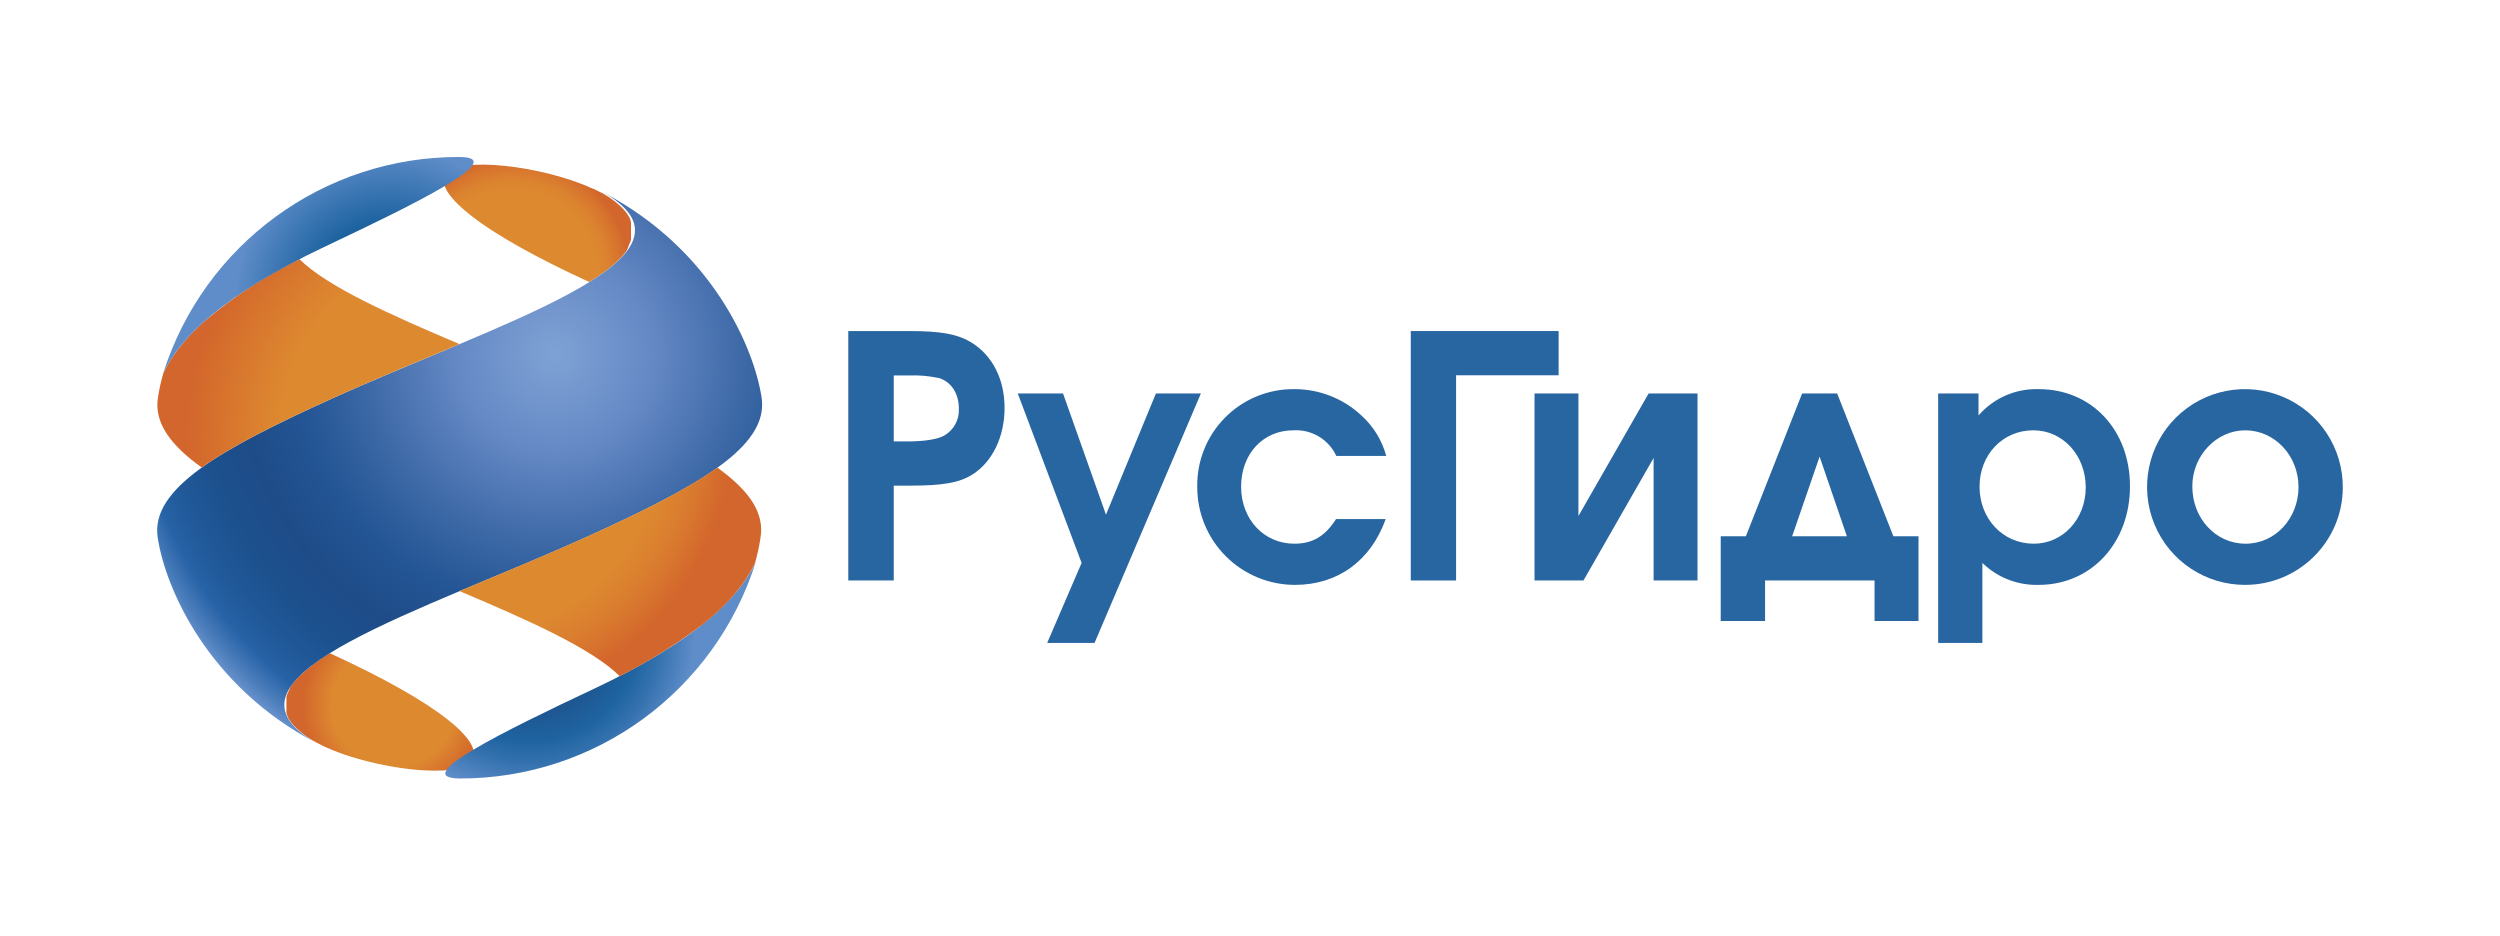
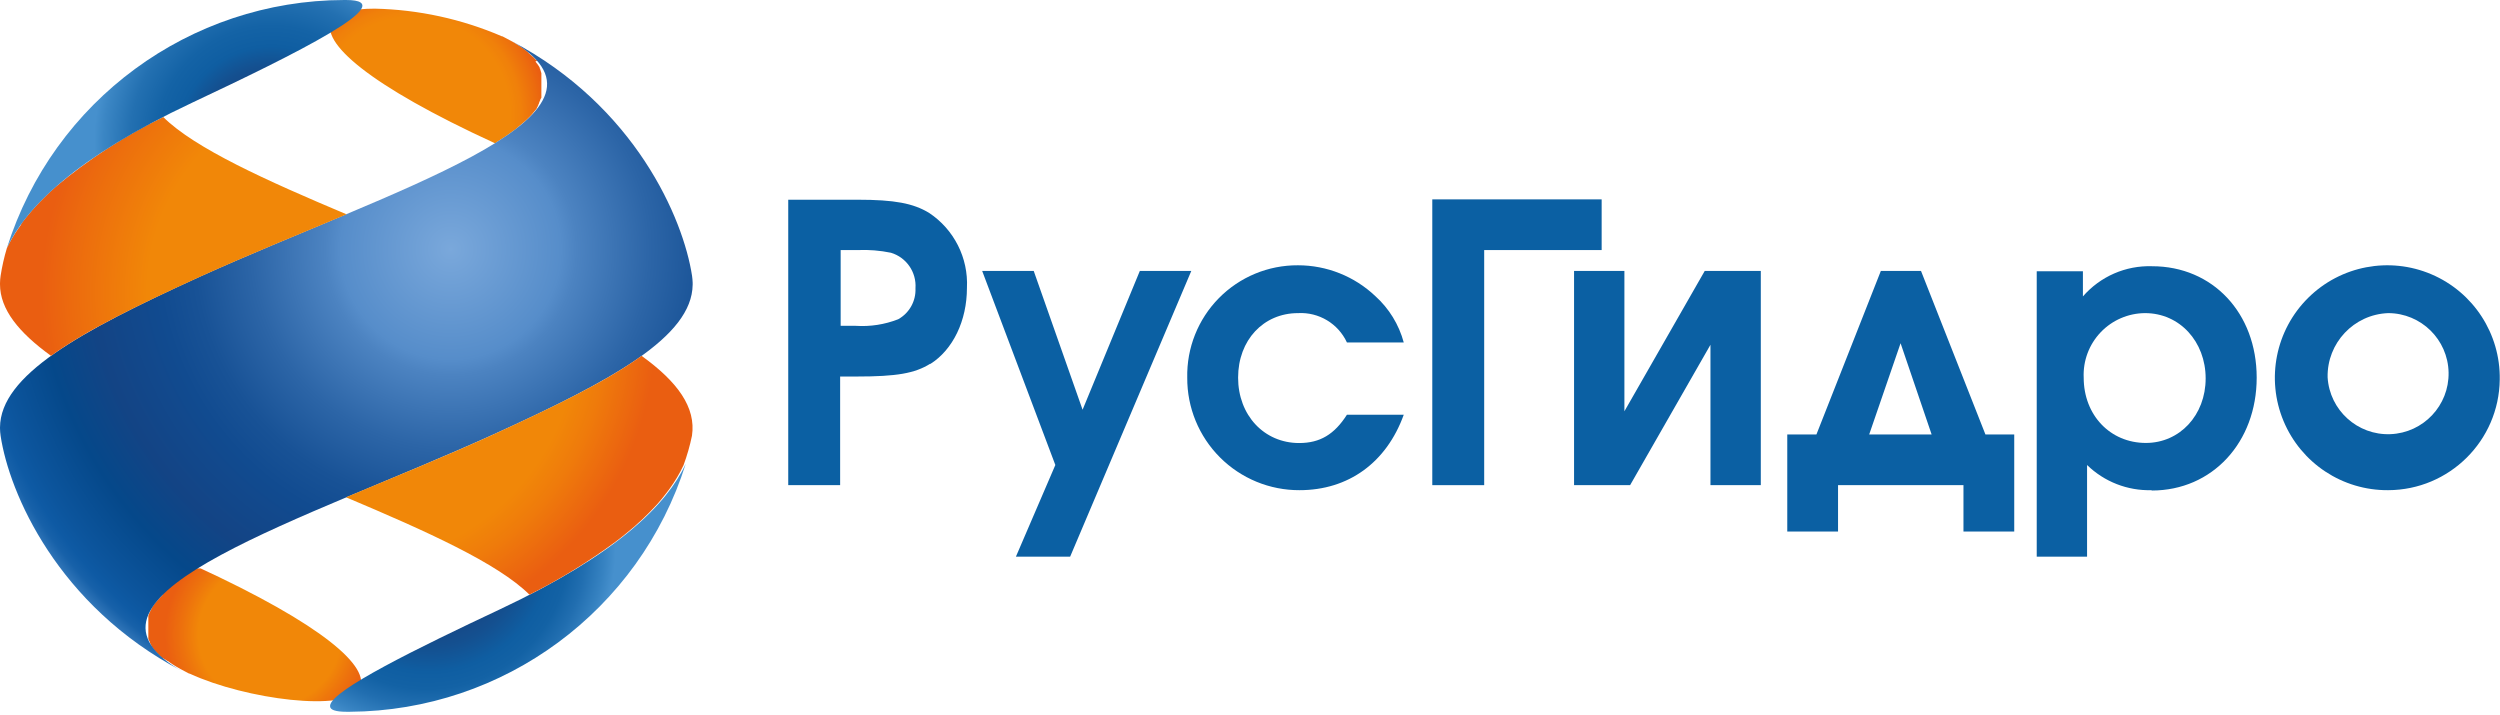
- <svg xmlns="http://www.w3.org/2000/svg" viewBox="0 0 465.65 174.22">
+ <svg xmlns="http://www.w3.org/2000/svg" viewBox="0 0 289.03 82.59">
  <defs>
-     <style>
-             .cls-1{fill:none;}.cls-2{fill:#2866a2;}.cls-3{fill:#7d1e21;}.cls-4{fill:url(#Безымянный_градиент_8);}.cls-5{fill:url(#Безымянный_градиент_7);}.cls-6{fill:url(#Безымянный_градиент_6);}.cls-7{fill:url(#Безымянный_градиент_5);}.cls-8{fill:url(#Безымянный_градиент_4);}.cls-9{fill:url(#Безымянный_градиент_3);}.cls-10{fill:url(#Безымянный_градиент_2);}
-         </style>
-     <radialGradient id="Безымянный_градиент_8" cx="73.35" cy="131.36" r="17.04" gradientUnits="userSpaceOnUse">
-       <stop offset="0" stop-color="#dd8930" />
-       <stop offset="0.68" stop-color="#dd8930" />
-       <stop offset="0.74" stop-color="#db822f" />
-       <stop offset="1" stop-color="#d3662c" />
+     <style>.cls-1{fill:none;}.cls-2{clip-path:url(#clip-path);}.cls-3{fill:url(#Безымянный_градиент_15);}.cls-4{clip-path:url(#clip-path-2);}.cls-5{fill:url(#Безымянный_градиент_16);}.cls-6{clip-path:url(#clip-path-3);}.cls-7{fill:url(#Безымянный_градиент_17);}.cls-8{clip-path:url(#clip-path-4);}.cls-9{fill:url(#Безымянный_градиент_18);}.cls-10{clip-path:url(#clip-path-5);}.cls-11{fill:url(#Безымянный_градиент_19);}.cls-12{clip-path:url(#clip-path-6);}.cls-13{fill:url(#Безымянный_градиент_20);}.cls-14{clip-path:url(#clip-path-7);}.cls-15{fill:url(#Безымянный_градиент_21);}.cls-16{fill:#0b60a3;}.cls-17{fill:#961a15;}</style>
+     <clipPath id="clip-path" transform="translate(0)">
+       <path class="cls-1" d="M21,77.56Zm-2.17-8.82h0l-.17.18h0a9.07,9.07,0,0,0-.88,1h0l-.1.16,0,0-.09.14,0,0-.08.13,0,.05-.08.14v0a4.44,4.44,0,0,0-.28.64l0,.05a.56.56,0,0,1,0,.12.25.25,0,0,1,0,.07l0,.11s0,0,0,.08l0,.11V72s0,.07,0,.11,0,.05,0,.08,0,.07,0,.11v.45a.38.38,0,0,0,0,.1,3225414727021.94,3225414727021.94,0,0,1,0,.18s0,.06,0,.09,0,.07,0,.1a.29.29,0,0,0,0,.09.36.36,0,0,0,0,.1.29.29,0,0,1,0,.09.76.76,0,0,0,0,.11s0,.05,0,.07,0,.09,0,.13a.14.14,0,0,0,0,.06,1.42,1.42,0,0,0,.08.18h0a1.74,1.74,0,0,0,.1.19s0,0,0,.05,0,.09.08.14l0,.06.08.13a.43.43,0,0,1,0,.07l.09.12.05.06.09.13.05.06.12.14,0,0,.16.18h0q.18.2.39.39l0,0,.17.16.06.05.16.14a.18.18,0,0,1,.07,0l.18.14.06,0,.2.15.05,0,.25.18h0l.29.2c.29.19.61.38.94.56h0l1,.53.06,0c6.5,3,18.11,4.47,19.62,1.78,1.39-2.49-4.19-7.44-18.88-14.19a23.19,23.19,0,0,0-4,3" />
+     </clipPath>
+     <radialGradient id="Безымянный_градиент_15" cx="-153.35" cy="602.84" r="1" gradientTransform="translate(1889.79 -7233.07) scale(12.12)" gradientUnits="userSpaceOnUse">
+       <stop offset="0" stop-color="#f18708" />
+       <stop offset="0.68" stop-color="#f18708" />
+       <stop offset="0.84" stop-color="#ed710d" />
+       <stop offset="1" stop-color="#ea5e11" />
    </radialGradient>
-     <radialGradient id="Безымянный_градиент_7" cx="95.57" cy="50.99" r="21.67" gradientUnits="userSpaceOnUse">
-       <stop offset="0.28" stop-color="#dd8930" />
-       <stop offset="0.73" stop-color="#dd8930" />
-       <stop offset="0.82" stop-color="#db822f" />
-       <stop offset="0.95" stop-color="#d6702d" />
-       <stop offset="1" stop-color="#d3662c" />
+     <clipPath id="clip-path-2" transform="translate(0)">
+       <path class="cls-1" d="M38.34,2.37C37,4.87,42.53,9.82,57.22,16.56c.1,0,.19-.12.29-.18h0c.66-.41,1.27-.83,1.82-1.24l0,0,.22-.16,0,0,.21-.16,0,0L60,14.6h0c.3-.23.57-.47.83-.7h0l.17-.16,0,0,.15-.15s0,0,0,0a1.85,1.85,0,0,0,.14-.14l0,0,.13-.14,0,0,.13-.15h0q.23-.26.42-.51h0l.1-.14,0-.05.09-.13a.21.21,0,0,1,0-.06l.08-.12a.21.21,0,0,1,0-.06.75.75,0,0,1,.07-.12l0-.07a.75.75,0,0,0,.07-.12l0-.06a.54.54,0,0,0,.07-.13v0c0-.1.1-.2.14-.3v0l0-.12a.19.19,0,0,1,0-.07l0-.11,0-.08s0-.07,0-.1a.29.29,0,0,0,0-.09l0-.1s0-.05,0-.08,0-.07,0-.11,0,0,0-.08,0-.07,0-.1a.28.28,0,0,1,0-.09V9.56a.28.28,0,0,0,0-.09.34.34,0,0,0,0-.1.28.28,0,0,0,0-.09V9.19s0-.07,0-.1a.29.29,0,0,0,0-.09.44.44,0,0,0,0-.1.29.29,0,0,1,0-.09l0-.1,0-.09,0-.1,0-.08-.06-.14a.59.59,0,0,1,0-.08l-.07-.15a.3.3,0,0,1,0-.08.41.41,0,0,1-.07-.11.35.35,0,0,0,0-.08l-.07-.11a.35.35,0,0,0-.05-.08l-.07-.1-.06-.09-.09-.11-.06-.08-.09-.11L62.11,7,62,6.91l-.05,0a1.57,1.57,0,0,0-.18-.19l0,0-.14-.14-.08-.07-.13-.11-.09-.08-.13-.11L61,6l-.14-.11-.09-.08-.16-.12-.1-.07-.17-.12-.09-.06L60,5.28c-.14-.1-.29-.19-.44-.28l-.47-.27,0,0c-.35-.18-.69-.36-1-.53l-.06,0A39.34,39.34,0,0,0,43.33,1c-2.52,0-4.44.43-5,1.41" />
+     </clipPath>
+     <radialGradient id="Безымянный_градиент_16" cx="-153.35" cy="602.84" r="1" gradientTransform="translate(2410.87 -9276.52) scale(15.41)" gradientUnits="userSpaceOnUse">
+       <stop offset="0" stop-color="#f18708" />
+       <stop offset="0.28" stop-color="#f18708" />
+       <stop offset="0.73" stop-color="#f18708" />
+       <stop offset="0.81" stop-color="#f0800a" />
+       <stop offset="0.93" stop-color="#ec6c0e" />
+       <stop offset="1" stop-color="#ea5e11" />
    </radialGradient>
-     <radialGradient id="Безымянный_градиент_6" cx="98.77" cy="117.94" r="30.59" gradientUnits="userSpaceOnUse">
-       <stop offset="0" stop-color="#1c5c99" />
-       <stop offset="0.25" stop-color="#1e4883" />
-       <stop offset="0.43" stop-color="#1e528d" />
-       <stop offset="0.66" stop-color="#1e64a1" />
-       <stop offset="0.79" stop-color="#3371ae" />
-       <stop offset="1" stop-color="#5f8dc9" />
+     <clipPath id="clip-path-3" transform="translate(0)">
+       <path class="cls-1" d="M79.28,53.62c-2.17,4.69-7.91,10.44-21.43,16.8-9.56,4.5-19.58,9.4-19.69,11.17v.06c0,.41.61.64,1.89.64h.4A41,41,0,0,0,79.28,53.62Z" />
+     </clipPath>
+     <radialGradient id="Безымянный_градиент_17" cx="-153.35" cy="602.84" r="1" gradientTransform="translate(3386.31 -13054.5) scale(21.76)" gradientUnits="userSpaceOnUse">
+       <stop offset="0" stop-color="#105497" />
+       <stop offset="0.08" stop-color="#134d8d" />
+       <stop offset="0.25" stop-color="#19407d" />
+       <stop offset="0.38" stop-color="#184482" />
+       <stop offset="0.53" stop-color="#145090" />
+       <stop offset="0.66" stop-color="#0f5ea2" />
+       <stop offset="0.75" stop-color="#1362a5" />
+       <stop offset="0.84" stop-color="#216eb0" />
+       <stop offset="0.94" stop-color="#3682c1" />
+       <stop offset="1" stop-color="#4690cd" />
    </radialGradient>
-     <radialGradient id="Безымянный_градиент_5" cx="103.32" cy="66.03" r="85.31" gradientUnits="userSpaceOnUse">
-       <stop offset="0" stop-color="#7fa2d5" />
-       <stop offset="0.21" stop-color="#6589c5" />
-       <stop offset="0.44" stop-color="#3865a3" />
-       <stop offset="0.56" stop-color="#245594" />
-       <stop offset="0.69" stop-color="#1e4c89" />
-       <stop offset="0.79" stop-color="#1c518e" />
-       <stop offset="0.86" stop-color="#205898" />
-       <stop offset="0.92" stop-color="#2662a6" />
-       <stop offset="0.97" stop-color="#4b7dbb" />
-       <stop offset="1" stop-color="#6791cb" />
+     <clipPath id="clip-path-4" transform="translate(0)">
+       <path class="cls-1" d="M59.1,4.73c.32.18.63.36.91.55C72.84,13.75,44.9,22.11,23.07,32,9.13,38.36.05,43.39,0,49.42v.1a6.36,6.36,0,0,0,.07.86C1.06,57,6.65,70,21,77.56c-.33-.18-.65-.37-.94-.56C7.24,68.52,35.18,60.16,57,50.25c13.9-6.32,23-11.33,23.08-17.33v-.23a7.41,7.41,0,0,0-.07-.8C79,25.27,73.44,12.26,59.1,4.73Z" />
+     </clipPath>
+     <radialGradient id="Безымянный_градиент_18" cx="-153.35" cy="602.84" r="1" gradientTransform="translate(9360.5 -36563.49) scale(60.7)" gradientUnits="userSpaceOnUse">
+       <stop offset="0" stop-color="#7aa8db" />
+       <stop offset="0.21" stop-color="#568dca" />
+       <stop offset="0.24" stop-color="#4c83c1" />
+       <stop offset="0.38" stop-color="#2c65a7" />
+       <stop offset="0.49" stop-color="#185296" />
+       <stop offset="0.56" stop-color="#114b90" />
+       <stop offset="0.69" stop-color="#134485" />
+       <stop offset="0.79" stop-color="#05488a" />
+       <stop offset="0.89" stop-color="#0c559d" />
+       <stop offset="0.92" stop-color="#0e5aa4" />
+       <stop offset="0.94" stop-color="#1761a9" />
+       <stop offset="0.96" stop-color="#2e73b6" />
+       <stop offset="1" stop-color="#5491cc" />
+       <stop offset="1" stop-color="#5894cf" />
    </radialGradient>
-     <radialGradient id="Безымянный_градиент_4" cx="85.57" cy="80.62" r="50.74" gradientUnits="userSpaceOnUse">
-       <stop offset="0" stop-color="#dd8930" />
-       <stop offset="0.75" stop-color="#dd8930" />
-       <stop offset="0.86" stop-color="#da7d2f" />
-       <stop offset="1" stop-color="#d3662c" />
+     <clipPath id="clip-path-5" transform="translate(0)">
+       <path class="cls-1" d="M57,50.25c-5.51,2.5-11.42,4.91-17,7.24,9.29,3.92,17.55,7.63,21.21,11.26a68.22,68.22,0,0,0,10-6.15l0,0,.6-.46,0,0,.57-.46,0,0,.54-.45a0,0,0,0,0,0,0l.49-.41.09-.09c.14-.12.29-.25.42-.38a1.5,1.5,0,0,0,.13-.11l.38-.36.14-.14.34-.33.15-.15.25-.26a2.39,2.39,0,0,0,.22-.23l.19-.2.26-.28.15-.17c.09-.12.19-.23.29-.34l.1-.12c.2-.24.38-.47.56-.71l0,0,.33-.44a0,0,0,0,1,0,0,16.44,16.44,0,0,0,1.62-2.74A23.77,23.77,0,0,0,80,50.38c.49-3.28-1.67-6.25-5.83-9.24-4,2.9-10,5.83-17.18,9.11" />
+     </clipPath>
+     <radialGradient id="Безымянный_градиент_19" cx="-153.35" cy="602.84" r="1" gradientTransform="translate(5571.02 -21706.12) scale(36.07)" gradientUnits="userSpaceOnUse">
+       <stop offset="0" stop-color="#f18708" />
+       <stop offset="0.75" stop-color="#f18708" />
+       <stop offset="0.84" stop-color="#ef7b0b" />
+       <stop offset="1" stop-color="#ea5e11" />
    </radialGradient>
-     <radialGradient id="Безымянный_градиент_3" cx="85.57" cy="80.62" r="50.74" gradientUnits="userSpaceOnUse">
-       <stop offset="0" stop-color="#dd8930" />
-       <stop offset="0.66" stop-color="#dd8930" />
-       <stop offset="0.97" stop-color="#d4692c" />
-       <stop offset="1" stop-color="#d3662c" />
+     <clipPath id="clip-path-6" transform="translate(0)">
+       <path class="cls-1" d="M6.43,21.6l0,0-.46.42-.09.07c-.14.14-.27.27-.41.39l-.1.1L4.94,23l-.11.12-.32.32-.14.15-.25.27-.18.2-.22.24c-.05.07-.1.12-.15.18l-.24.28-.16.2L3,25.16c-.07.09-.14.17-.2.26l-.09.1-.27.37,0,.08-.29.4,0,0A16,16,0,0,0,.8,28.67a23.54,23.54,0,0,0-.73,3.22,6.38,6.38,0,0,0-.07.87v.1c0,2.9,2.15,5.57,5.9,8.28,4-2.91,10-5.84,17.17-9.12,5.52-2.5,11.43-4.91,17-7.24-9.28-3.91-17.53-7.62-21.2-11.25A60.69,60.69,0,0,0,6.43,21.6" />
+     </clipPath>
+     <radialGradient id="Безымянный_градиент_20" cx="-153.35" cy="602.84" r="1" gradientTransform="translate(5569.1 -21698.67) scale(36.05)" gradientUnits="userSpaceOnUse">
+       <stop offset="0" stop-color="#f18708" />
+       <stop offset="0.66" stop-color="#f18708" />
+       <stop offset="0.9" stop-color="#ec6b0e" />
+       <stop offset="1" stop-color="#ea5e11" />
    </radialGradient>
-     <radialGradient id="Безымянный_градиент_2" cx="119.23" cy="104.45" r="30.59" gradientTransform="translate(191.63 160.73) rotate(180)" gradientUnits="userSpaceOnUse">
-       <stop offset="0" stop-color="#1c5c99" />
-       <stop offset="0.17" stop-color="#1e4883" />
-       <stop offset="0.32" stop-color="#1e528d" />
-       <stop offset="0.5" stop-color="#1e64a1" />
-       <stop offset="0.94" stop-color="#5f8dc9" />
+     <clipPath id="clip-path-7" transform="translate(0)">
+       <path class="cls-1" d="M.8,28.67C3,24,8.71,18.23,22.22,11.87,34.14,6.26,46.77,0,40,0h-.2A41,41,0,0,0,.8,28.67" />
+     </clipPath>
+     <radialGradient id="Безымянный_градиент_21" cx="-153.35" cy="602.84" r="1" gradientTransform="translate(-3305.53 13134.09) rotate(180) scale(21.76)" gradientUnits="userSpaceOnUse">
+       <stop offset="0" stop-color="#105497" />
+       <stop offset="0.06" stop-color="#134d8d" />
+       <stop offset="0.17" stop-color="#19407d" />
+       <stop offset="0.28" stop-color="#184482" />
+       <stop offset="0.4" stop-color="#145090" />
+       <stop offset="0.5" stop-color="#0f5ea2" />
+       <stop offset="0.61" stop-color="#1463a6" />
+       <stop offset="0.75" stop-color="#2370b1" />
+       <stop offset="0.89" stop-color="#3b86c4" />
+       <stop offset="0.94" stop-color="#4690cd" />
+       <stop offset="1" stop-color="#4690cd" />
    </radialGradient>
  </defs>
  <g id="Слой_2" data-name="Слой 2">
    <g id="Слой_1-2" data-name="Слой 1">
-       <rect class="cls-1" width="465.65" height="174.22" />
-       <path class="cls-2" d="M181.13,88.38c-2.53,1.57-5.48,2.08-11.95,2.08h-2.71v17.66H158V61.66H169.3c6,0,9.06.57,11.65,2.14,3.94,2.45,6.16,6.85,6.16,12.2S184.83,86.05,181.13,88.38Zm-6.47-18a21.41,21.41,0,0,0-5.36-.44h-2.83V82.22h2.46c3.27,0,5.61-.38,6.9-1.07a5.44,5.44,0,0,0,2.77-5C178.6,73.23,177.13,71,174.66,70.34Z" />
-       <path class="cls-2" d="M203.87,119.75h-8.82l6.41-14.9L189.57,73.29H198l8,22.57,9.3-22.57h8.38Z" />
-       <path class="cls-2" d="M241.2,108.94A18.19,18.19,0,0,1,223,90.71a17.89,17.89,0,0,1,18-18.23,18.21,18.21,0,0,1,12.57,4.9,15.68,15.68,0,0,1,4.63,7.54H248.9a8.26,8.26,0,0,0-8-4.77c-5.66,0-9.73,4.4-9.73,10.49s4.25,10.63,9.92,10.63c3.39,0,5.73-1.39,7.76-4.59h9.25C255.31,104.48,249.15,108.94,241.2,108.94Z" />
-       <path class="cls-2" d="M271.21,69.9v38.22h-8.44V61.66h27.54V69.9Z" />
-       <path class="cls-2" d="M308,108.12V85.3l-13.06,22.82h-9.12V73.29H294V96.11l13.07-22.82h9.11v34.83Z" />
-       <path class="cls-2" d="M349.15,115.67v-7.55H328.76v7.55H320.5V99.88h4.69l10.47-26.59h6.53l10.47,26.59h4.68v15.79ZM338.92,85.05l-5.11,14.83H344Z" />
-       <path class="cls-2" d="M379.71,108.94a14.42,14.42,0,0,1-10.47-4.09v14.9H361V73.29h7.52v4.09a14.25,14.25,0,0,1,11.21-4.9c9.86,0,17,7.6,17,18.1S389.57,108.94,379.71,108.94Zm-1-28.79c-5.67,0-10,4.52-10,10.49s4.32,10.63,10.11,10.63c5.42,0,9.67-4.59,9.67-10.5S384.27,80.15,378.73,80.15Z" />
-       <path class="cls-2" d="M418.2,108.94a18.23,18.23,0,1,1,18.17-18A18.19,18.19,0,0,1,418.2,108.94Zm0-28.79c-5.36,0-9.86,4.71-9.86,10.43,0,6,4.37,10.69,9.92,10.69s9.86-4.72,9.86-10.56S423.68,80.15,418.2,80.15Z" />
-       <polygon class="cls-3" points="58.67 138.64 58.67 138.63 58.67 138.64 58.67 138.64" />
-       <path class="cls-4" d="M61.42,121.66a32.78,32.78,0,0,0-5.65,4.26h0l-.24.25h0a12.41,12.41,0,0,0-1.24,1.47l0,0-.15.21,0,.05-.13.2,0,.06a2,2,0,0,0-.11.2l0,.06-.11.19,0,.06a5.35,5.35,0,0,0-.39.89l0,.07-.05.17,0,.09c0,.06,0,.11,0,.16a.43.43,0,0,0,0,.11.83.83,0,0,0,0,.15.43.43,0,0,1,0,.11c0,.05,0,.1,0,.15s0,.08,0,.12,0,.09,0,.14a.49.49,0,0,0,0,.12c0,.05,0,.1,0,.15v.14a1.69,1.69,0,0,0,0,.23v.14s0,.08,0,.12,0,.1,0,.14,0,.09,0,.13l0,.14a.5.5,0,0,0,0,.12.83.83,0,0,0,0,.15l0,.11c0,.06,0,.11,0,.16a.36.36,0,0,1,0,.11l.06.17a.36.36,0,0,0,0,.09l.1.25h0l.13.27,0,.07.11.2.06.09.11.17.06.1.12.17.07.09.13.18.07.09.16.19.06.07.23.26h0c.17.18.35.36.55.54l.06.06.23.21.09.07.23.2.09.07.25.2.09.07.28.21.08.06.35.25h0c.13.1.27.19.41.28.41.27.85.54,1.33.8h0c.48.25,1,.5,1.47.74l.09.05c9.13,4.24,25.47,6.28,27.59,2.49C89.94,138.1,82.08,131.14,61.42,121.66Z" />
-       <path class="cls-5" d="M109.76,52.53h0l.4-.25h0c.92-.58,1.78-1.17,2.57-1.75l0,0,.3-.23,0,0,.29-.22,0,0,.29-.23h0c.41-.33.8-.66,1.16-1h0l.23-.22,0,0,.21-.2.06-.06.19-.2.06-.06.19-.2.05-.05.19-.21v0c.21-.24.41-.48.59-.72h0l.15-.19a.43.43,0,0,1,0-.07l.13-.18,0-.08.12-.18a.41.41,0,0,1,0-.09,1,1,0,0,0,.1-.17l0-.09a1,1,0,0,0,.1-.17l0-.08.09-.18s0,0,0,0,.13-.28.19-.43v0l.06-.17,0-.09a1.42,1.42,0,0,0,.05-.16s0-.07,0-.11a.83.83,0,0,1,0-.15.43.43,0,0,1,0-.11l0-.15,0-.12a.78.78,0,0,1,0-.14s0-.08,0-.12,0-.1,0-.14a.49.49,0,0,1,0-.12.76.76,0,0,1,0-.15V42.9c0-.07,0-.14,0-.21a.66.66,0,0,0,0-.14s0-.08,0-.13,0-.09,0-.13l0-.13a.68.68,0,0,0,0-.14l0-.13,0-.13,0-.13a.74.74,0,0,1,0-.14.56.56,0,0,1,0-.12l-.06-.15,0-.12a1.08,1.08,0,0,1-.08-.19.37.37,0,0,1,0-.11l-.11-.21-.06-.11-.09-.16-.07-.11-.09-.15-.08-.12-.1-.15-.09-.11-.11-.16-.09-.11-.14-.16-.08-.1-.17-.19-.07-.08-.26-.26-.07-.07-.2-.19-.11-.1-.18-.17-.13-.1-.18-.16-.14-.11-.2-.16-.14-.11-.21-.16-.14-.1-.25-.18-.12-.09-.39-.26-.62-.39h0l-.66-.38h0l-.05,0c-.49-.25-1-.5-1.47-.74l-.09,0c-9.14-4.24-25.47-6.28-27.59-2.49C81.24,36.09,89.09,43.05,109.76,52.53Z" />
-       <path class="cls-6" d="M110.64,128.29c19-8.95,27.09-17,30.14-23.64A57.67,57.67,0,0,1,85.6,145C76.11,144.93,93.87,136.18,110.64,128.29Z" />
-       <path class="cls-7" d="M29.37,100.1c1.39,9.32,9.25,27.64,29.46,38.23-.48-.26-.92-.53-1.33-.8-18-11.92,21.25-23.68,52-37.62,20.65-9.38,33.71-16.73,32.36-25.82-1.4-9.32-9.24-27.61-29.41-38.2h0c.45.25.88.51,1.28.77,18,11.92-21.25,23.68-52,37.62C41.08,83.66,28,91,29.37,100.1Z" />
-       <path class="cls-8" d="M133.6,87.09c-5.67,4.08-14,8.21-24.15,12.82-7.76,3.52-16.07,6.91-23.86,10.19,13.06,5.51,24.68,10.73,29.83,15.84a96.69,96.69,0,0,0,14.12-8.65l0,0,.85-.65.06,0,.81-.64,0,0,.76-.63,0,0,.68-.59.14-.11.59-.54.18-.16.53-.5.2-.19.48-.47a2.28,2.28,0,0,1,.22-.22l.34-.35.31-.33.27-.28.36-.41.21-.23.4-.47.15-.18c.28-.33.54-.66.8-1l0,0,.47-.63v0a23,23,0,0,0,2.28-3.85,36.13,36.13,0,0,0,1-4.55C142.5,95.48,139.46,91.31,133.6,87.09Z" />
-       <path class="cls-9" d="M37.58,87.09c5.67-4.07,14-8.2,24.15-12.81,7.76-3.53,16.07-6.91,23.86-10.19-13-5.5-24.66-10.72-29.82-15.82A85.1,85.1,0,0,0,38.32,59.62l-.07.05-.65.59-.12.11-.58.55-.15.14c-.18.17-.36.34-.53.52l-.16.16-.44.45-.2.21-.35.38a3.33,3.33,0,0,0-.25.28c-.11.11-.21.23-.32.35l-.21.24L34,64l-.23.28-.24.31L33.2,65l-.11.15-.38.51-.08.11-.4.57,0,0a23.94,23.94,0,0,0-1.81,3.18,35.34,35.34,0,0,0-1,4.53C28.68,78.71,31.72,82.88,37.58,87.09Z" />
-       <path class="cls-10" d="M60.53,45.93c-19,9-27.09,17-30.14,23.63A57.68,57.68,0,0,1,85.57,29.24C95.06,29.29,77.29,38,60.53,45.93Z" />
+       <g class="cls-2">
+         <rect class="cls-3" x="16.83" y="65.71" width="26.3" height="16.88" />
+       </g>
+       <g class="cls-4">
+         <rect class="cls-5" x="36.95" y="0.96" width="26.31" height="15.61" />
+       </g>
+       <g class="cls-6">
+         <rect class="cls-7" x="38.16" y="53.62" width="41.12" height="28.67" />
+       </g>
+       <g class="cls-8">
+         <rect class="cls-9" y="4.73" width="80.08" height="72.83" />
+       </g>
+       <g class="cls-10">
+         <rect class="cls-11" x="40.04" y="41.14" width="40.46" height="27.62" />
+       </g>
+       <g class="cls-12">
+         <rect class="cls-13" y="13.53" width="40.04" height="27.6" />
+       </g>
+       <g class="cls-14">
+         <rect class="cls-15" x="0.8" width="45.98" height="28.67" />
+       </g>
+       <path class="cls-16" d="M107.55,42.05c-1.79,1.12-3.9,1.48-8.5,1.48H97.13V56.09h-6v-33h8c4.29,0,6.44.41,8.28,1.52a9.81,9.81,0,0,1,4.38,8.67c0,3.8-1.62,7.16-4.25,8.81M103,29.22a15.62,15.62,0,0,0-3.81-.31h-2v8.76h1.75a11.41,11.41,0,0,0,4.9-.76,3.89,3.89,0,0,0,2-3.58A4,4,0,0,0,103,29.22" transform="translate(0)" />
+       <polygon class="cls-16" points="123.72 64.36 117.45 64.36 122.01 53.76 113.55 31.32 119.51 31.32 125.16 47.37 131.78 31.32 137.73 31.32 123.72 64.36" />
+       <path class="cls-16" d="M150.26,56.67a12.93,12.93,0,0,1-13-13,12.73,12.73,0,0,1,12.8-13A13,13,0,0,1,159,34.23a11.12,11.12,0,0,1,3.29,5.36h-6.57a5.87,5.87,0,0,0-5.65-3.39c-4,0-6.93,3.12-6.93,7.46s3,7.56,7.06,7.56c2.41,0,4.07-1,5.52-3.27h6.57c-2,5.54-6.4,8.72-12.05,8.72" transform="translate(0)" />
+       <polygon class="cls-16" points="171.59 28.91 171.59 56.09 165.59 56.09 165.59 23.05 185.17 23.05 185.17 28.91 171.59 28.91" />
+       <polygon class="cls-16" points="197.75 56.09 197.75 39.86 188.46 56.09 181.98 56.09 181.98 31.32 187.8 31.32 187.8 47.55 197.09 31.32 203.57 31.32 203.57 56.09 197.75 56.09" />
+       <path class="cls-16" d="M227,61.45V56.09h-14.5v5.36h-5.87V50.23H210l7.45-18.91h4.64l7.45,18.91h3.33V61.45Zm-7.27-21.77-3.63,10.55h7.22Z" transform="translate(0)" />
+       <path class="cls-16" d="M248.74,56.67a10.28,10.28,0,0,1-7.45-2.91v10.6h-5.82v-33h5.34v2.91a10.15,10.15,0,0,1,8-3.49c7,0,12.09,5.41,12.09,12.88s-5.12,13.05-12.13,13.05M248,36.2a7.14,7.14,0,0,0-7.1,7.46c0,4.34,3.07,7.55,7.19,7.55C252,51.21,255,48,255,43.75s-3-7.55-7-7.55" transform="translate(0)" />
+       <path class="cls-16" d="M276.1,56.67A13,13,0,1,1,289,43.88,12.94,12.94,0,0,1,276.1,56.67m0-20.47a7.28,7.28,0,0,0-7,7.42,7,7,0,1,0,7-7.42" transform="translate(0)" />
+       <polyline class="cls-17" points="20.48 77.78 20.48 77.78 20.48 77.78" />
    </g>
  </g>
</svg>
